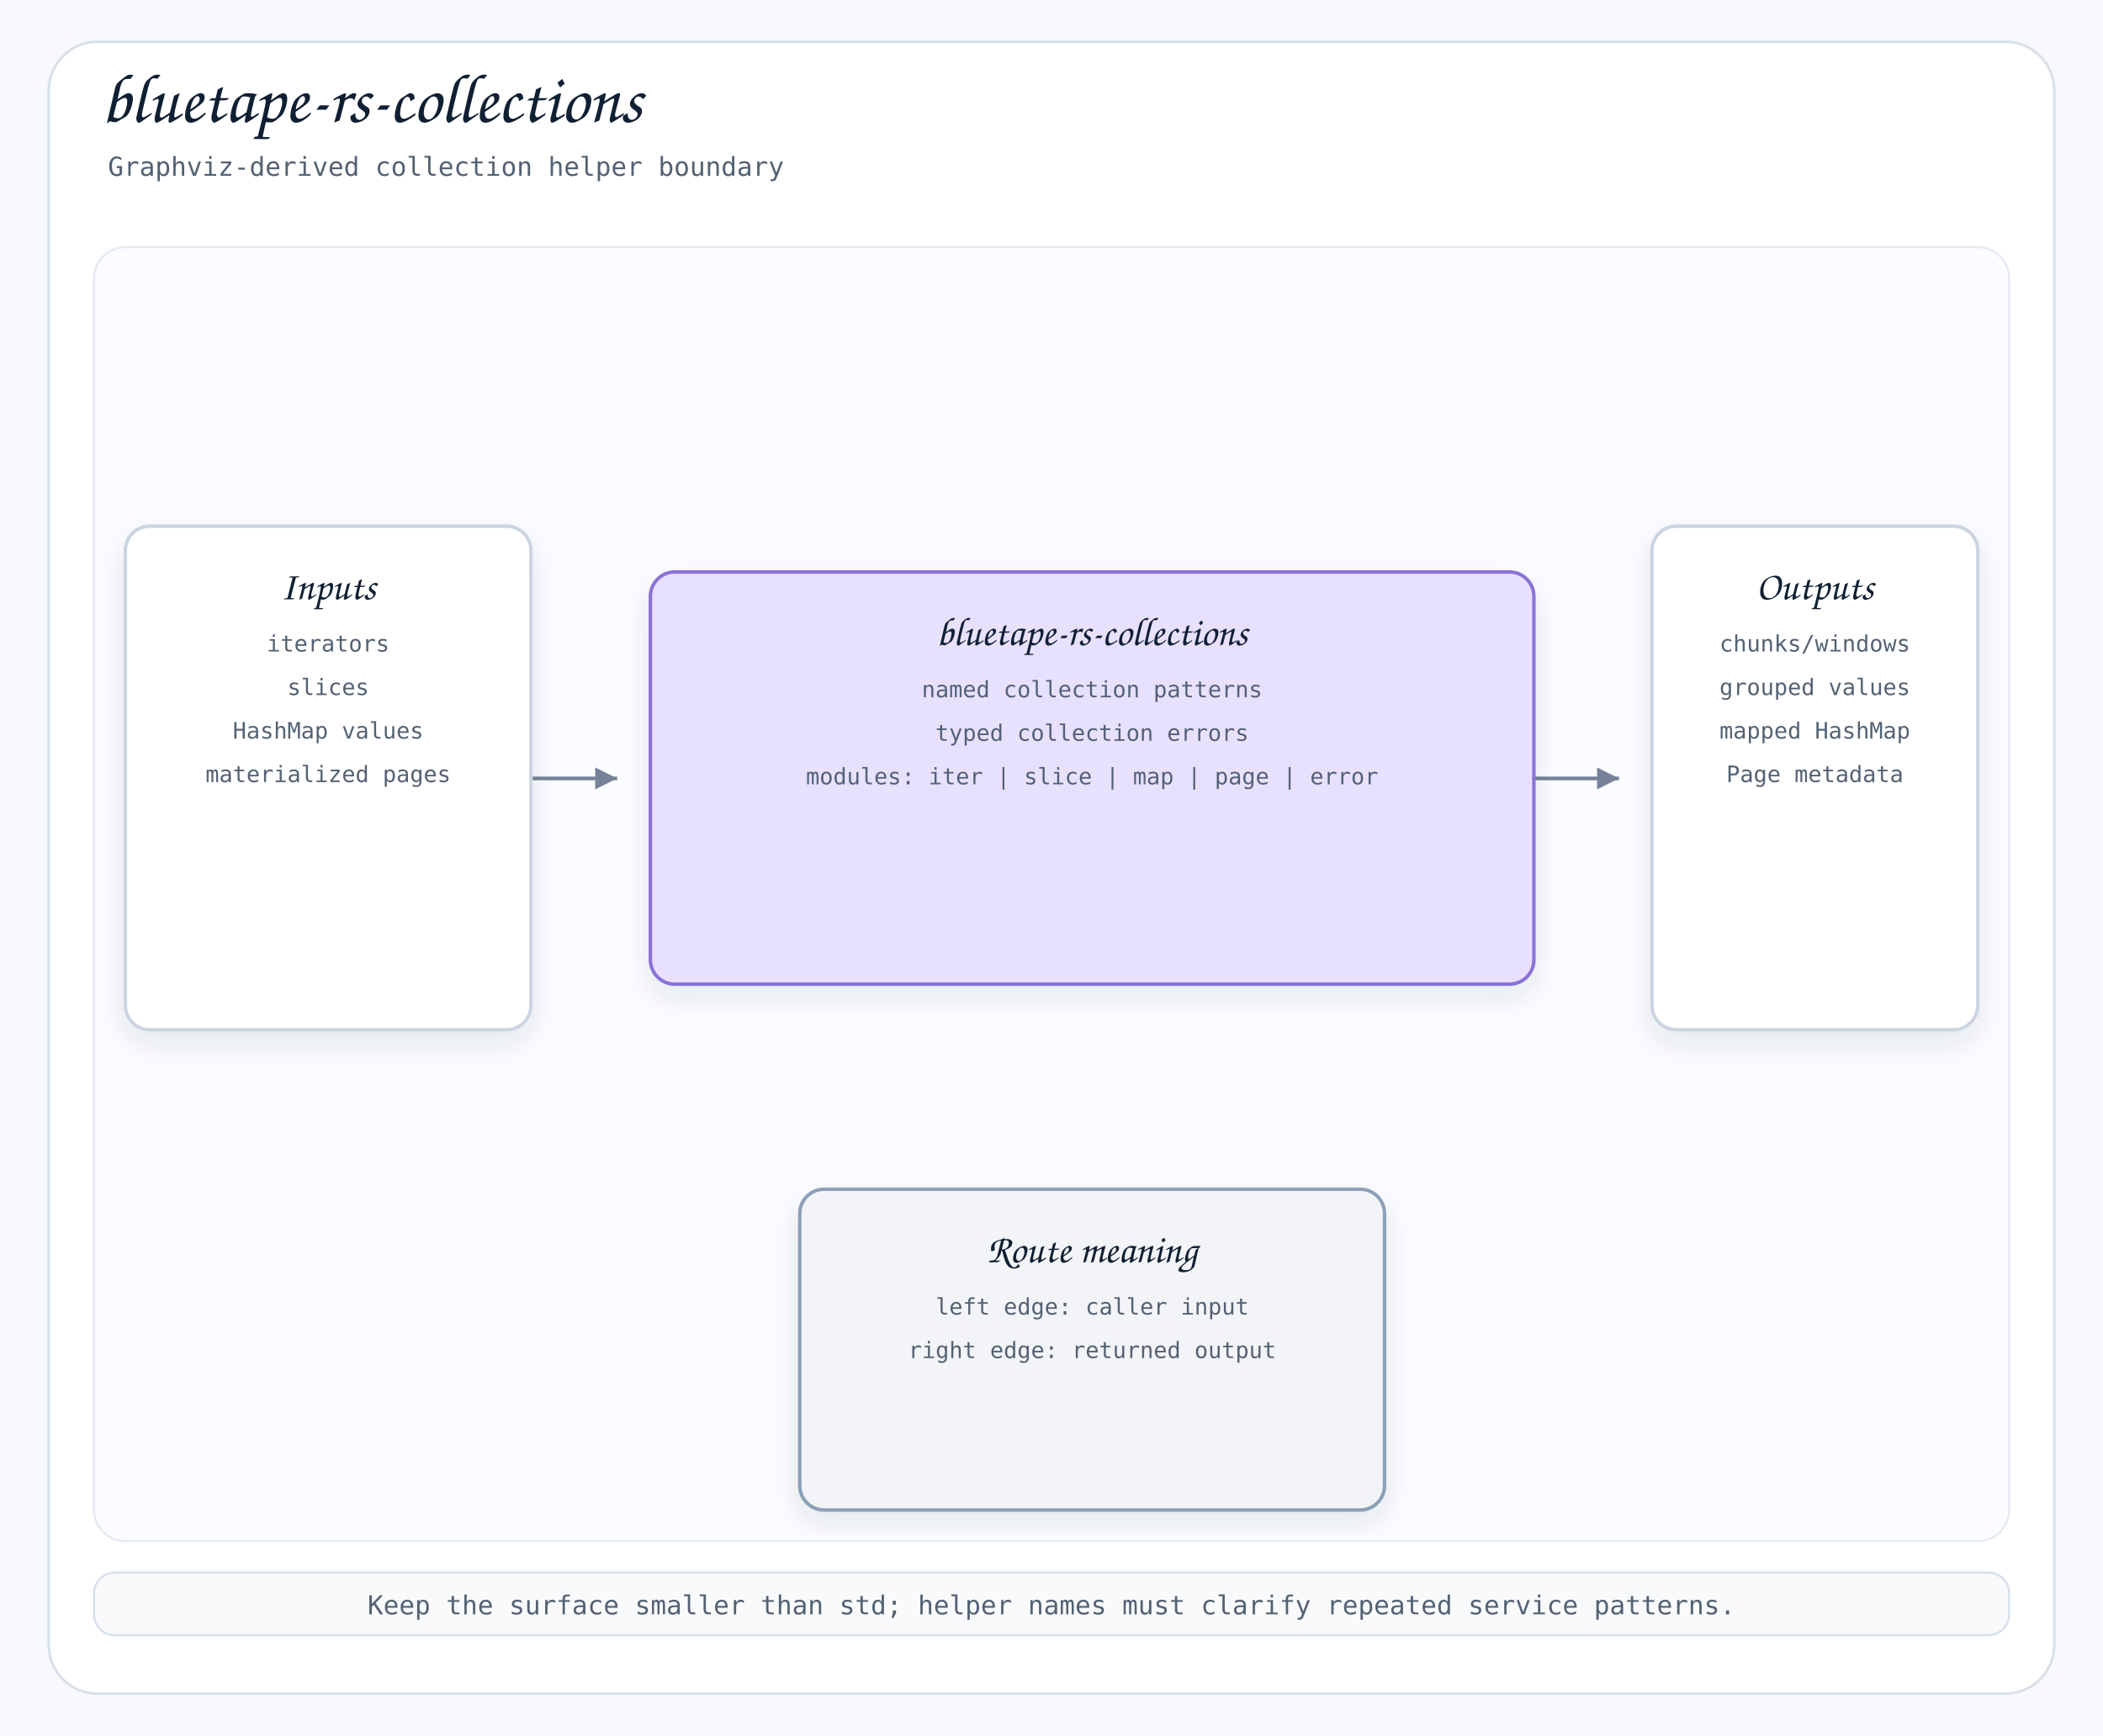
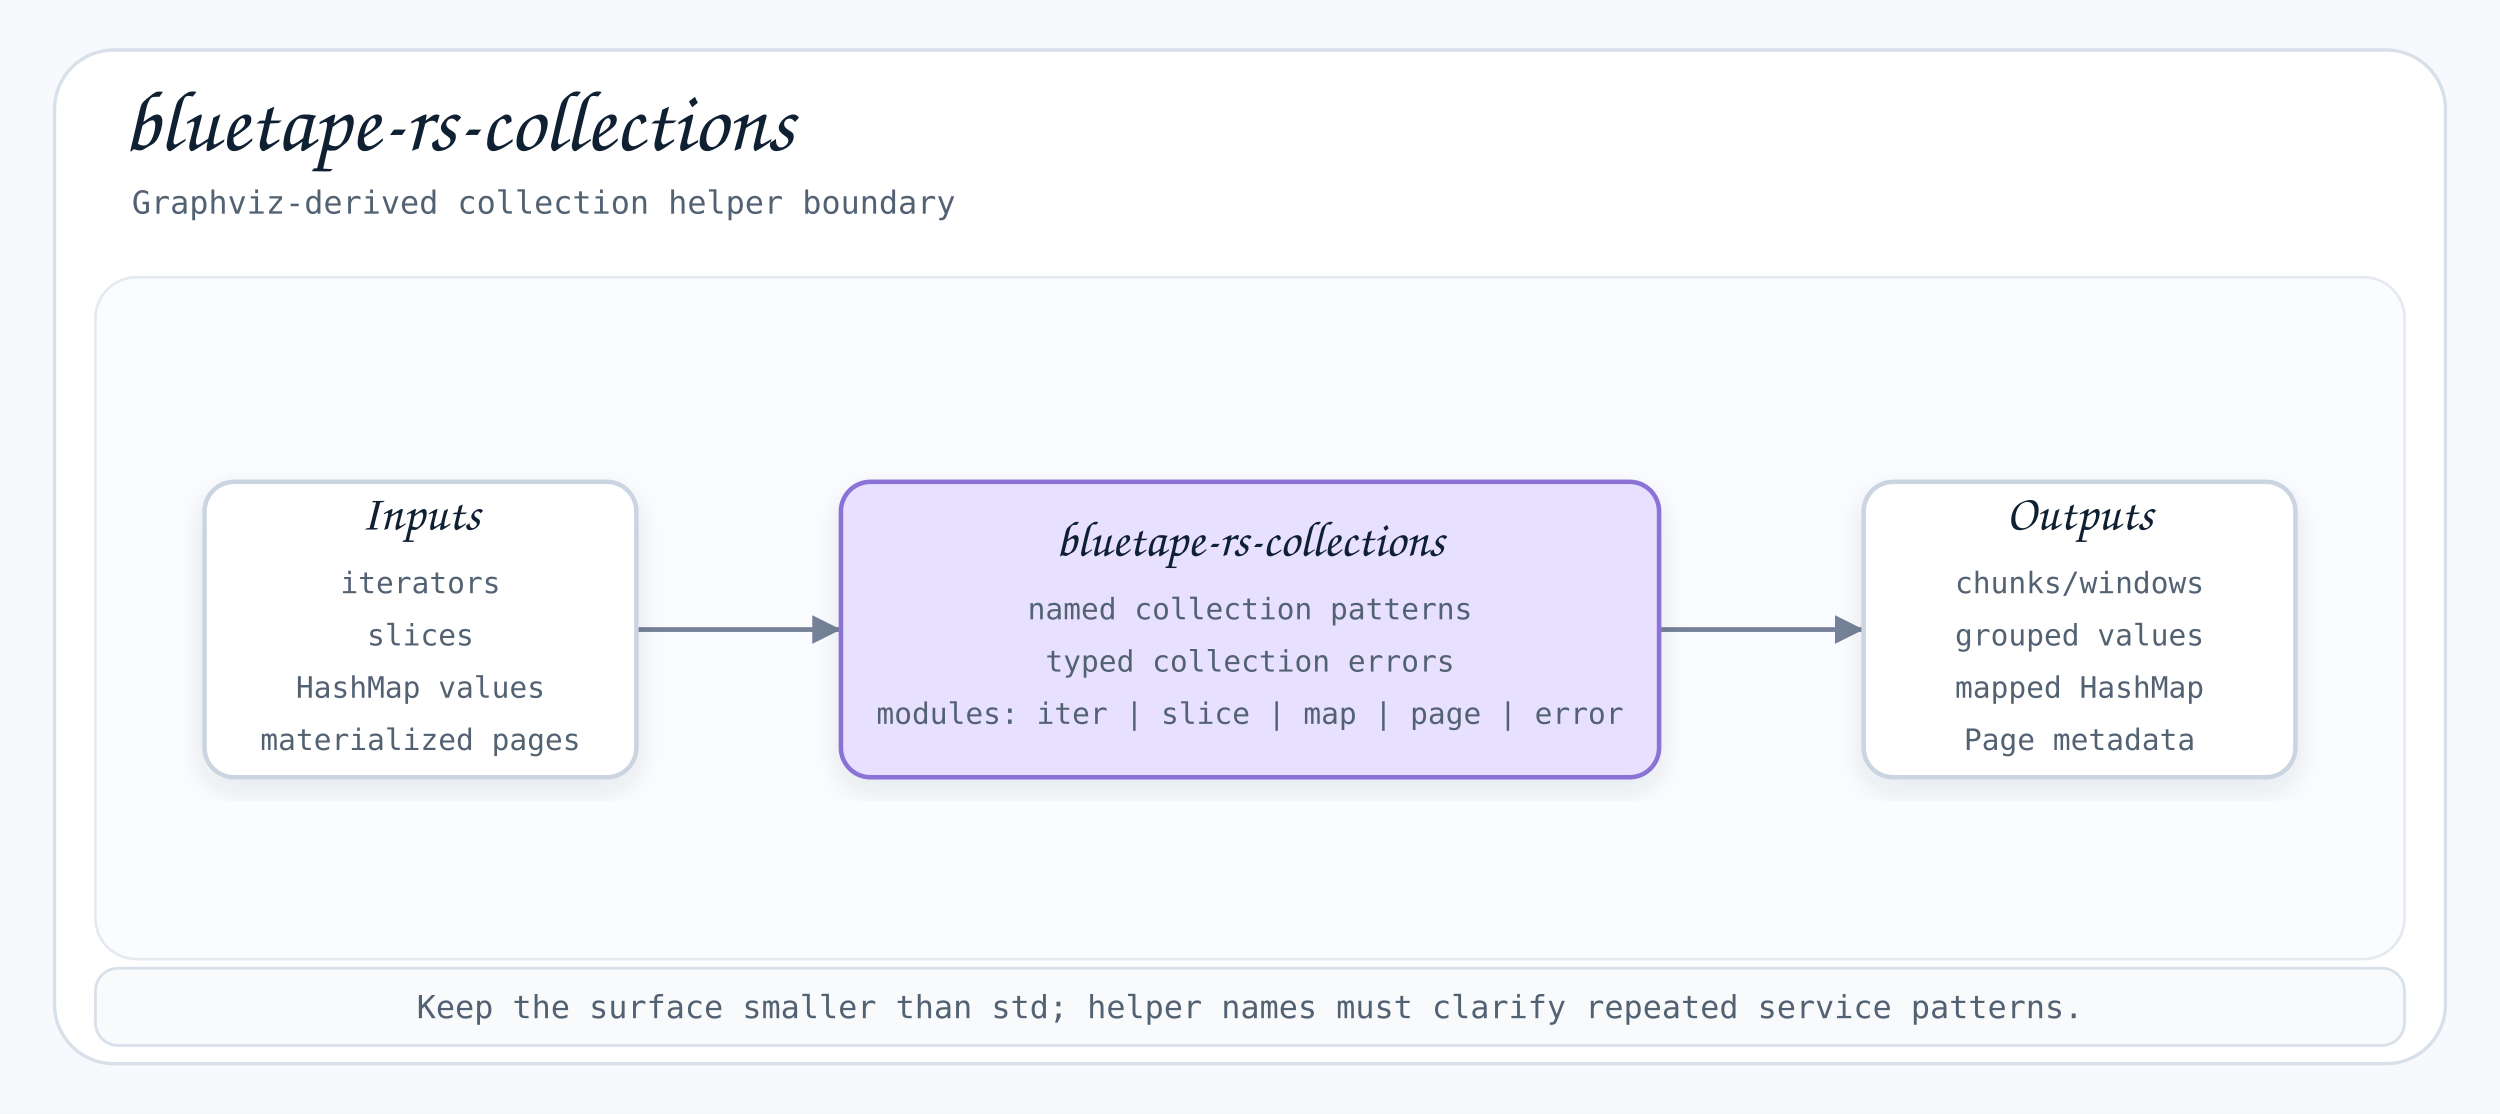
- <svg xmlns="http://www.w3.org/2000/svg" width="1208" height="997" viewBox="0 0 1208 997" role="img" aria-label="bluetape-rs-collections">
+ <svg xmlns="http://www.w3.org/2000/svg" width="1100" height="490" viewBox="0 0 1100 490" role="img" aria-label="bluetape-rs-collections">
  <defs>
    <filter id="shadow" x="-8%" y="-8%" width="116%" height="116%">
-       <feDropShadow dx="0" dy="7" stdDeviation="8" flood-color="#1f2937" flood-opacity="0.10" />
+       <feDropShadow dx="0" dy="5" stdDeviation="6" flood-color="#1f2937" flood-opacity="0.10" />
    </filter>
    <marker id="arrow" markerWidth="8" markerHeight="8" refX="7" refY="4" orient="auto" markerUnits="strokeWidth">
      <path d="M 1 1 L 7 4 L 1 7 Z" fill="#758297" />
    </marker>
    <style>
-     .canvas{fill:#f7f9fc}.frame{fill:#fff;stroke:#d8e0ea;stroke-width:1.5}
-     .body{fill:#fbfcff;stroke:#e5eaf1;stroke-width:1.2}.footer{fill:#f8fafc;stroke:#d8e0ea;stroke-width:1.2}
-     .title{font-family:"Architects Daughter","Comic Sans MS",cursive;font-size:40px;font-weight:400;fill:#102033}
-     .subtitle,.footerText{font-family:"Comic Mono",monospace;font-size:15px;font-weight:400;fill:#536273}
-     .label{font-family:"Architects Daughter","Comic Sans MS",cursive;font-size:23px;font-weight:400;fill:#102033}
+     .canvas{fill:#f7f9fc}.frame{fill:#fff;stroke:#d8e0ea;stroke-width:1.5}.body{fill:#fbfcff;stroke:#e5eaf1;stroke-width:1.2}.footer{fill:#f8fafc;stroke:#d8e0ea;stroke-width:1.2}
+     .title{font-family:"Architects Daughter","Comic Sans MS",cursive;font-size:38px;font-weight:400;fill:#102033}
+     .subtitle,.footerText{font-family:"Comic Mono",monospace;font-size:14px;font-weight:400;fill:#536273}
+     .label{font-family:"Architects Daughter","Comic Sans MS",cursive;font-size:22px;font-weight:400;fill:#102033}
    .small{font-family:"Comic Mono",monospace;font-size:13px;font-weight:400;fill:#536273}
-     .card{stroke-width:2.0;filter:url(#shadow)}.line{stroke:#758297;stroke-width:2.1;fill:none;marker-end:url(#arrow)}
+     .card{stroke-width:2;filter:url(#shadow)}.route{stroke:#758297;stroke-width:2.1;fill:none;marker-end:url(#arrow)}
  </style>
  </defs>
-   <rect class="canvas" width="1208" height="997" />
-   <rect class="frame" x="28" y="24" width="1152" height="949" rx="28" />
-   <text class="title" x="58" y="70">bluetape-rs-collections</text>
-   <text class="subtitle" x="62" y="101">Graphviz-derived collection helper boundary</text>
-   <rect class="body" x="54" y="142" width="1100.108" height="743.429" rx="18" />
+   <rect class="canvas" width="1100" height="490" />
+   <rect class="frame" x="24" y="22" width="1052" height="446" rx="26" />
+   <text class="title" x="54" y="66">bluetape-rs-collections</text>
+   <text class="subtitle" x="58" y="94">Graphviz-derived collection helper boundary</text>
+   <rect class="body" x="42" y="122" width="1016" height="300" rx="18" />
+   <path class="route" d="M 280 277 L 370 277" />
+   <path class="route" d="M 730 277 L 820 277" />
  <g>
-     <path class="line" d="M 304.9 447.2 L 304.9 447.2 L 354.5 447.2 L 354.5 447.2" />
-     <path class="line" d="M 880.8 447.2 L 880.8 447.2 L 930.0 447.2 L 930.0 447.2" />
-     <g transform="translate(72.0,302.3)">
-       <rect class="card" x="0" y="0" width="233.0" height="289.3" rx="14" fill="#FFFFFF" stroke="#CBD5E1" />
-       <text class="label" x="116.5" y="42.0" text-anchor="middle">Inputs</text>
-       <text class="small" x="116.5" y="72.0" text-anchor="middle">iterators</text>
-       <text class="small" x="116.5" y="97.0" text-anchor="middle">slices</text>
-       <text class="small" x="116.5" y="122.0" text-anchor="middle">HashMap values</text>
-       <text class="small" x="116.5" y="147.0" text-anchor="middle">materialized pages</text>
-     </g>
-     <g transform="translate(373.6,328.6)">
-       <rect class="card" x="0" y="0" width="507.5" height="236.8" rx="14" fill="#E8E0FF" stroke="#8A72D6" />
-       <text class="label" x="253.7" y="42.0" text-anchor="middle">bluetape-rs-collections</text>
-       <text class="small" x="253.7" y="72.0" text-anchor="middle">named collection patterns</text>
-       <text class="small" x="253.7" y="97.0" text-anchor="middle">typed collection errors</text>
-       <text class="small" x="253.7" y="122.0" text-anchor="middle">modules: iter | slice | map | page | error</text>
-     </g>
-     <g transform="translate(948.9,302.3)">
-       <rect class="card" x="0" y="0" width="187.2" height="289.3" rx="14" fill="#FFFFFF" stroke="#CBD5E1" />
-       <text class="label" x="93.6" y="42.0" text-anchor="middle">Outputs</text>
-       <text class="small" x="93.6" y="72.0" text-anchor="middle">chunks/windows</text>
-       <text class="small" x="93.6" y="97.0" text-anchor="middle">grouped values</text>
-       <text class="small" x="93.6" y="122.0" text-anchor="middle">mapped HashMap</text>
-       <text class="small" x="93.6" y="147.0" text-anchor="middle">Page metadata</text>
-     </g>
-     <g transform="translate(459.4,683.2)">
-       <rect class="card" x="0" y="0" width="335.9" height="184.3" rx="14" fill="#F2F4F7" stroke="#8CA0B8" />
-       <text class="label" x="168.0" y="42.0" text-anchor="middle">Route meaning</text>
-       <text class="small" x="168.0" y="72.0" text-anchor="middle">left edge: caller input</text>
-       <text class="small" x="168.0" y="97.0" text-anchor="middle">right edge: returned output</text>
-     </g>
+     <rect class="card" x="90" y="212" width="190" height="130" rx="13" fill="#FFFFFF" stroke="#CBD5E1" />
+     <text class="label" x="185" y="233.0" text-anchor="middle">Inputs</text>
+     <text class="small" x="185" y="261.0" text-anchor="middle">iterators</text>
+     <text class="small" x="185" y="284.0" text-anchor="middle">slices</text>
+     <text class="small" x="185" y="307.0" text-anchor="middle">HashMap values</text>
+     <text class="small" x="185" y="330.0" text-anchor="middle">materialized pages</text>
  </g>
-   <rect class="footer" x="54" y="903.429" width="1100.108" height="36" rx="12" />
-   <text class="footerText" x="604" y="927.429" text-anchor="middle">Keep the surface smaller than std; helper names must clarify repeated service patterns.</text>
+   <g>
+     <rect class="card" x="370" y="212" width="360" height="130" rx="13" fill="#E8E0FF" stroke="#8A72D6" />
+     <text class="label" x="550" y="244.5" text-anchor="middle">bluetape-rs-collections</text>
+     <text class="small" x="550" y="272.5" text-anchor="middle">named collection patterns</text>
+     <text class="small" x="550" y="295.5" text-anchor="middle">typed collection errors</text>
+     <text class="small" x="550" y="318.5" text-anchor="middle">modules: iter | slice | map | page | error</text>
+   </g>
+   <g>
+     <rect class="card" x="820" y="212" width="190" height="130" rx="13" fill="#FFFFFF" stroke="#CBD5E1" />
+     <text class="label" x="915" y="233.0" text-anchor="middle">Outputs</text>
+     <text class="small" x="915" y="261.0" text-anchor="middle">chunks/windows</text>
+     <text class="small" x="915" y="284.0" text-anchor="middle">grouped values</text>
+     <text class="small" x="915" y="307.0" text-anchor="middle">mapped HashMap</text>
+     <text class="small" x="915" y="330.0" text-anchor="middle">Page metadata</text>
+   </g>
+   <rect class="footer" x="42" y="426" width="1016" height="34" rx="10" />
+   <text class="footerText" x="550" y="448" text-anchor="middle">Keep the surface smaller than std; helper names must clarify repeated service patterns.</text>
</svg>
